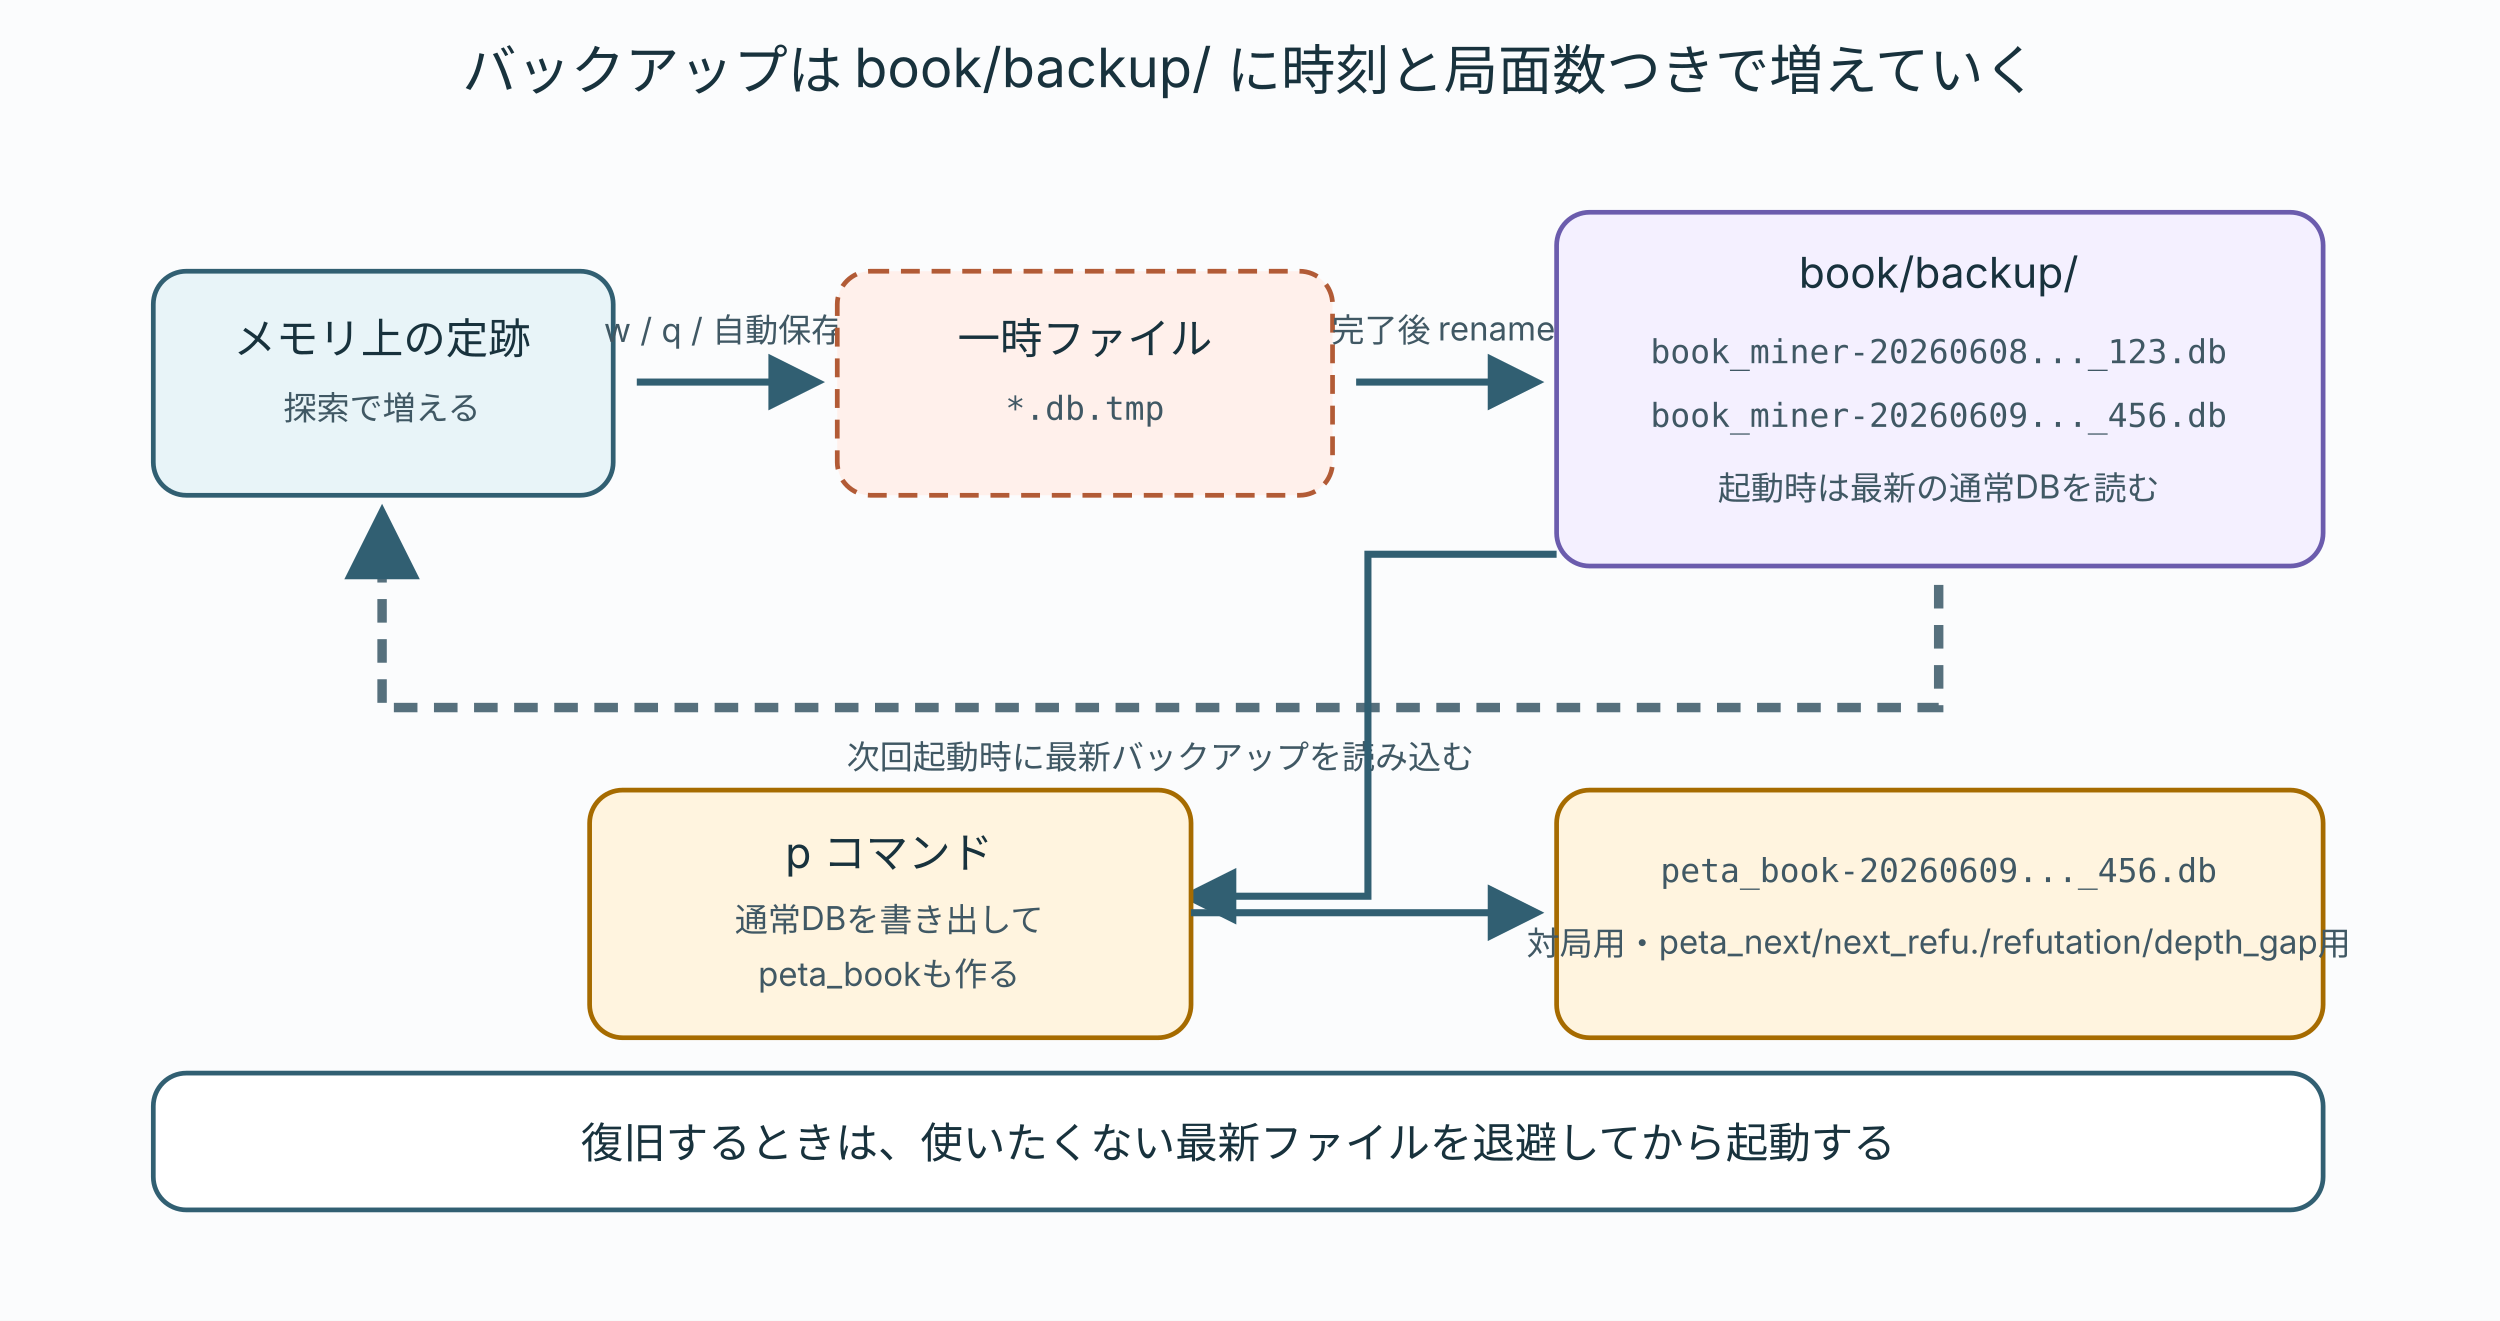
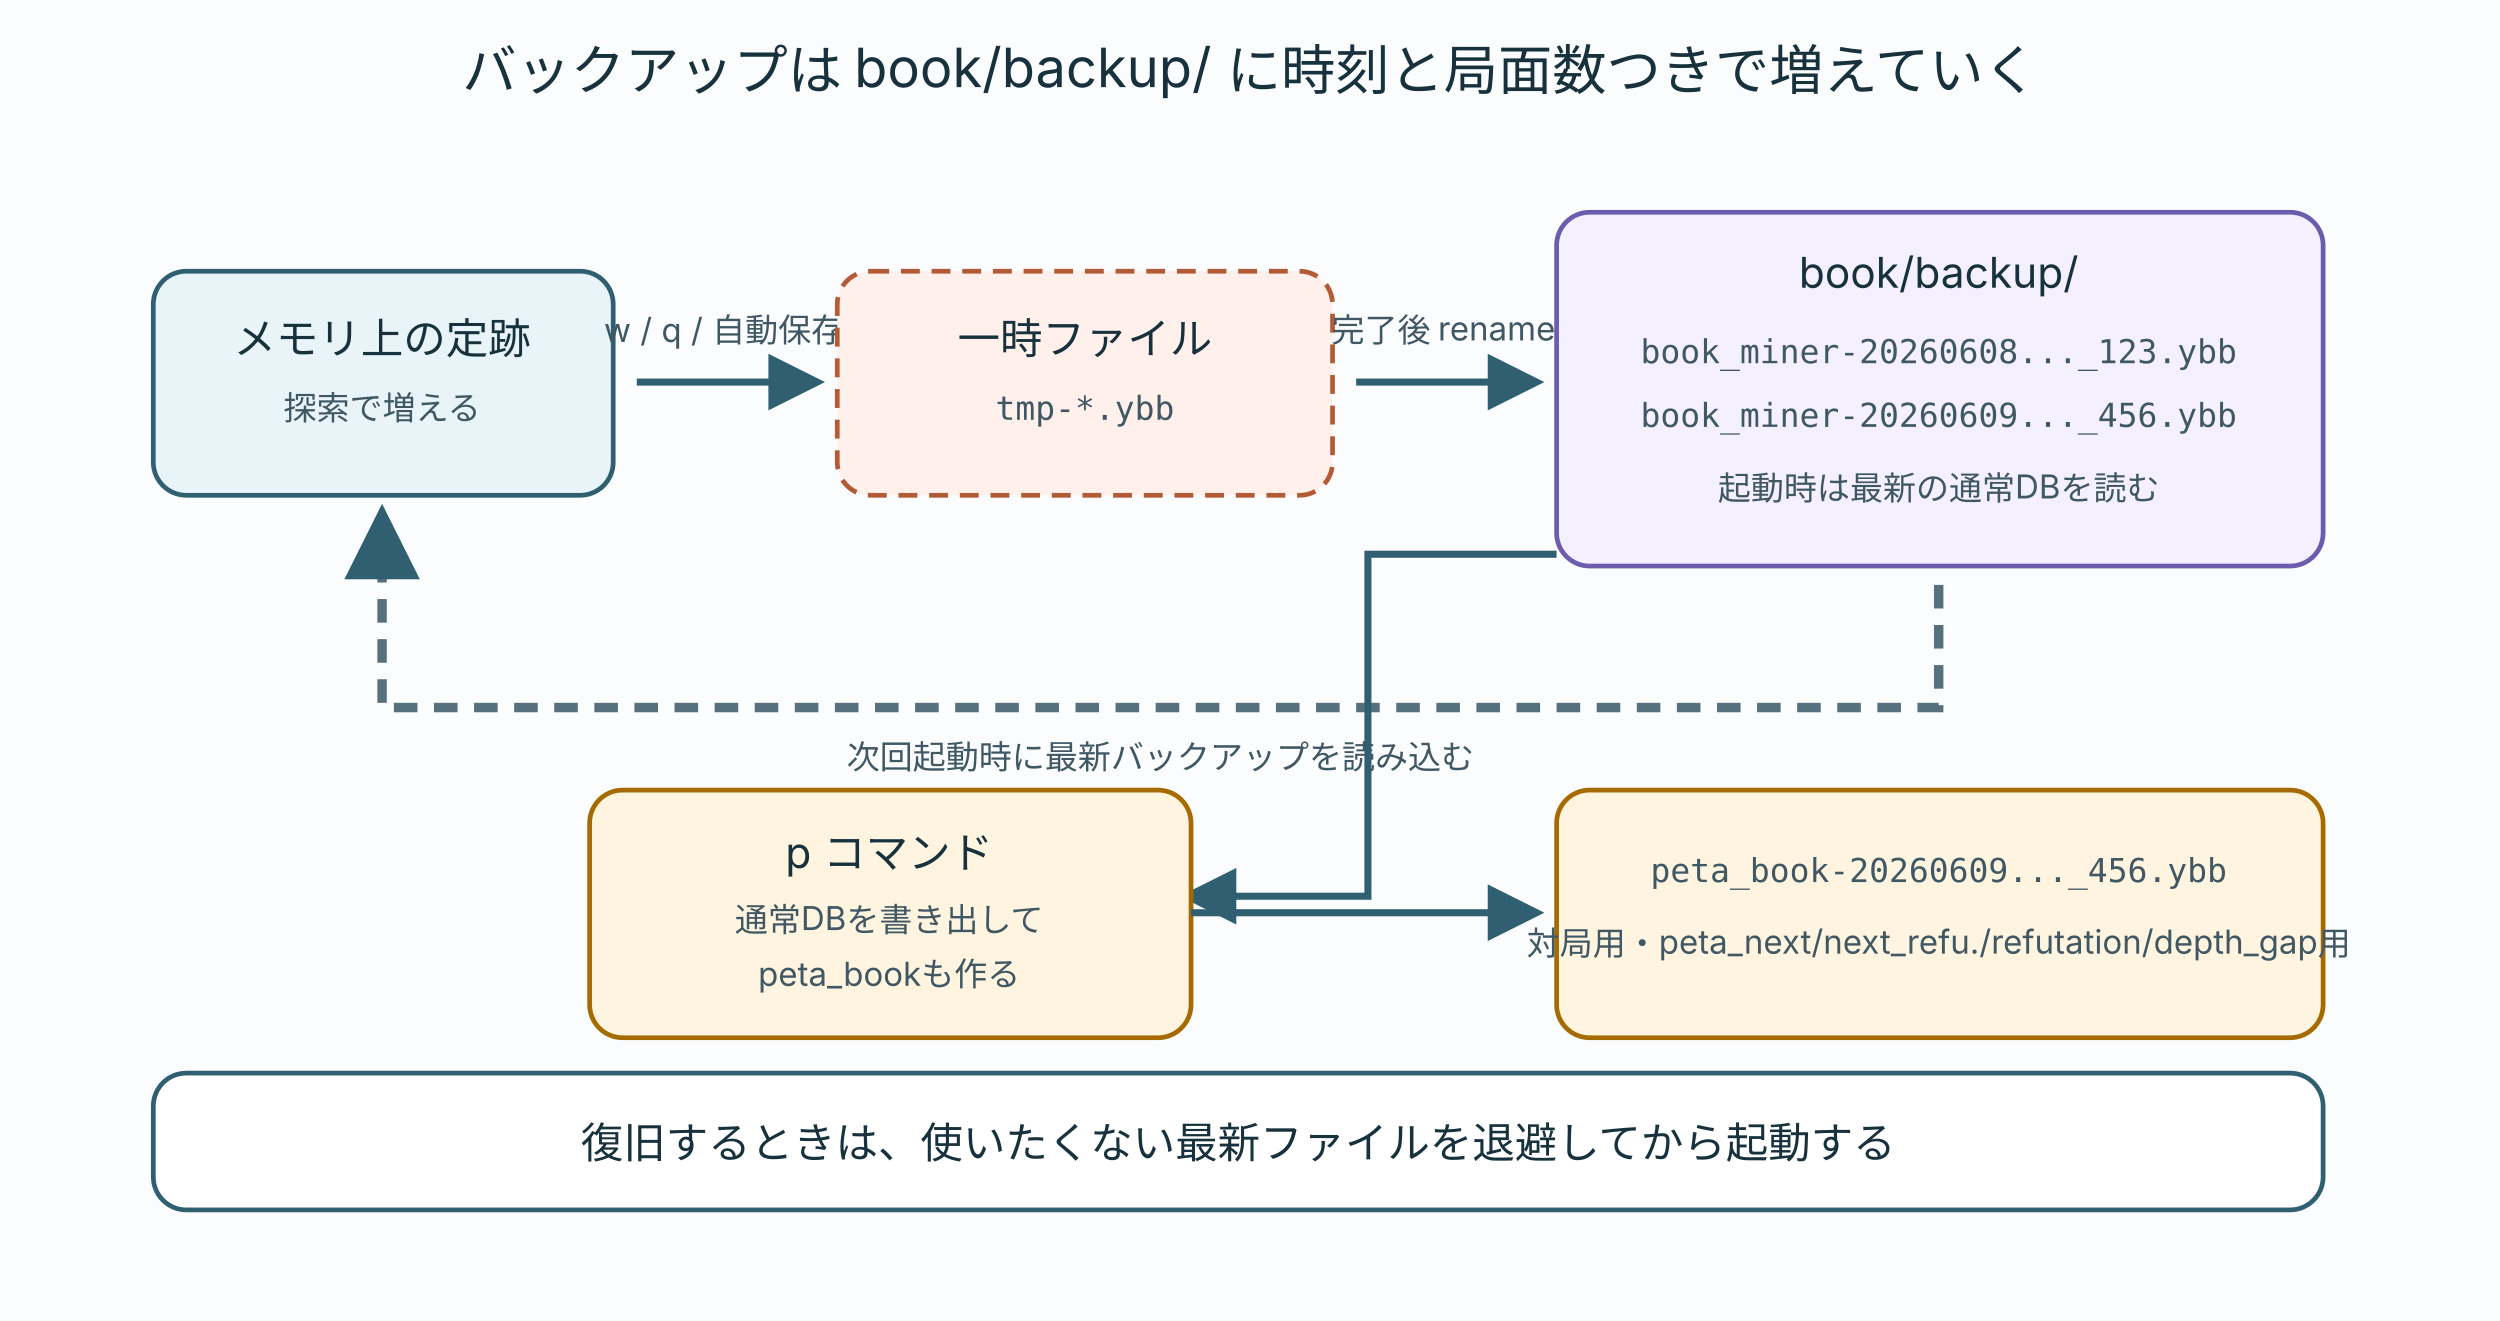
<svg xmlns="http://www.w3.org/2000/svg" width="1060" height="560" viewBox="0 0 1060 560" role="img" aria-labelledby="title desc">
  <defs>
    <marker id="arrow" viewBox="0 0 10 10" refX="8" refY="5" markerWidth="8" markerHeight="8" orient="auto-start-reverse">
      <path d="M 0 0 L 10 5 L 0 10 z" fill="#315f72" />
    </marker>
    <style>
      .bg { fill: #fbfcfd; }
      .box { fill: #ffffff; stroke: #315f72; stroke-width: 2; }
      .mem { fill: #e8f4f8; }
      .tmp { fill: #fff0eb; stroke: #b25b36; stroke-width: 2; stroke-dasharray: 8 5; }
      .db { fill: #f4f0ff; stroke: #6b5cad; stroke-width: 2; }
      .peta { fill: #fff4df; stroke: #a66b00; stroke-width: 2; }
      .line { stroke: #315f72; stroke-width: 3; fill: none; marker-end: url(#arrow); }
      .loop { stroke: #56707d; stroke-width: 4; fill: none; marker-end: url(#arrow); stroke-dasharray: 10 7; }
      .text { font-family: -apple-system, BlinkMacSystemFont, "Segoe UI", sans-serif; fill: #18323d; font-size: 18px; text-anchor: middle; }
      .small { font-size: 14px; fill: #405864; }
      .mono { font-family: ui-monospace, SFMono-Regular, Menlo, Consolas, monospace; font-size: 14px; fill: #405864; }
    </style>
  </defs>
  <rect class="bg" x="0" y="0" width="1060" height="560" />
  <text class="text" x="530" y="38" style="font-size:23px">バックアップは book/backup/ に時刻と局面数つきで増えていく</text>
  <rect class="box mem" x="65" y="115" width="195" height="95" rx="14" />
  <text class="text" x="162" y="150">メモリ上の定跡</text>
  <text class="text small" x="162" y="178">探索で増える</text>
  <path class="line" d="M 270 162 H 345" />
  <text class="text small" x="307" y="145">w / q / 自動保存</text>
  <rect class="box tmp" x="355" y="115" width="210" height="95" rx="14" />
  <text class="text" x="460" y="150">一時ファイル</text>
-   <text class="mono" x="460" y="178" text-anchor="middle">*.db.tmp</text>
+   <text class="mono" x="460" y="178" text-anchor="middle">tmp-*.ybb</text>
  <path class="line" d="M 575 162 H 650" />
  <text class="text small" x="612" y="145">完了後 rename</text>
  <rect class="box db" x="660" y="90" width="325" height="150" rx="14" />
  <text class="text" x="822" y="122">book/backup/</text>
-   <text class="mono" x="822" y="154" text-anchor="middle">book_miner-20260608..._123.db</text>
-   <text class="mono" x="822" y="181" text-anchor="middle">book_miner-20260609..._456.db</text>
+   <text class="mono" x="822" y="154" text-anchor="middle">book_miner-20260608..._123.ybb</text>
+   <text class="mono" x="822" y="181" text-anchor="middle">book_miner-20260609..._456.ybb</text>
  <text class="text small" x="822" y="212">起動時は最新の通常DBを読む</text>
  <path class="loop" d="M 822 248 V 300 H 162 V 220" />
  <text class="text small" x="492" y="326">次回起動時に最新バックアップを読み込む</text>
  <path class="line" d="M 660 235 H 580 V 380 H 505" />
  <rect class="box peta" x="250" y="335" width="255" height="105" rx="14" />
  <text class="text" x="377" y="368">p コマンド</text>
  <text class="text small" x="377" y="395">通常DBを書き出して</text>
  <text class="text small" x="377" y="418">peta_bookも作る</text>
  <path class="line" d="M 505 387 H 650" />
  <rect class="box peta" x="660" y="335" width="325" height="105" rx="14" />
-   <text class="mono" x="822" y="374" text-anchor="middle">peta_book-20260609..._456.db</text>
+   <text class="mono" x="822" y="374" text-anchor="middle">peta_book-20260609..._456.ybb</text>
  <text class="text small" x="822" y="405">対局用・peta_next/next_refu./refutation/depth_gap用</text>
  <rect class="box" x="65" y="455" width="920" height="58" rx="14" />
  <text class="text" x="525" y="491">復旧するときは、使いたくない最新ファイルを退避してから起動する</text>
</svg>
